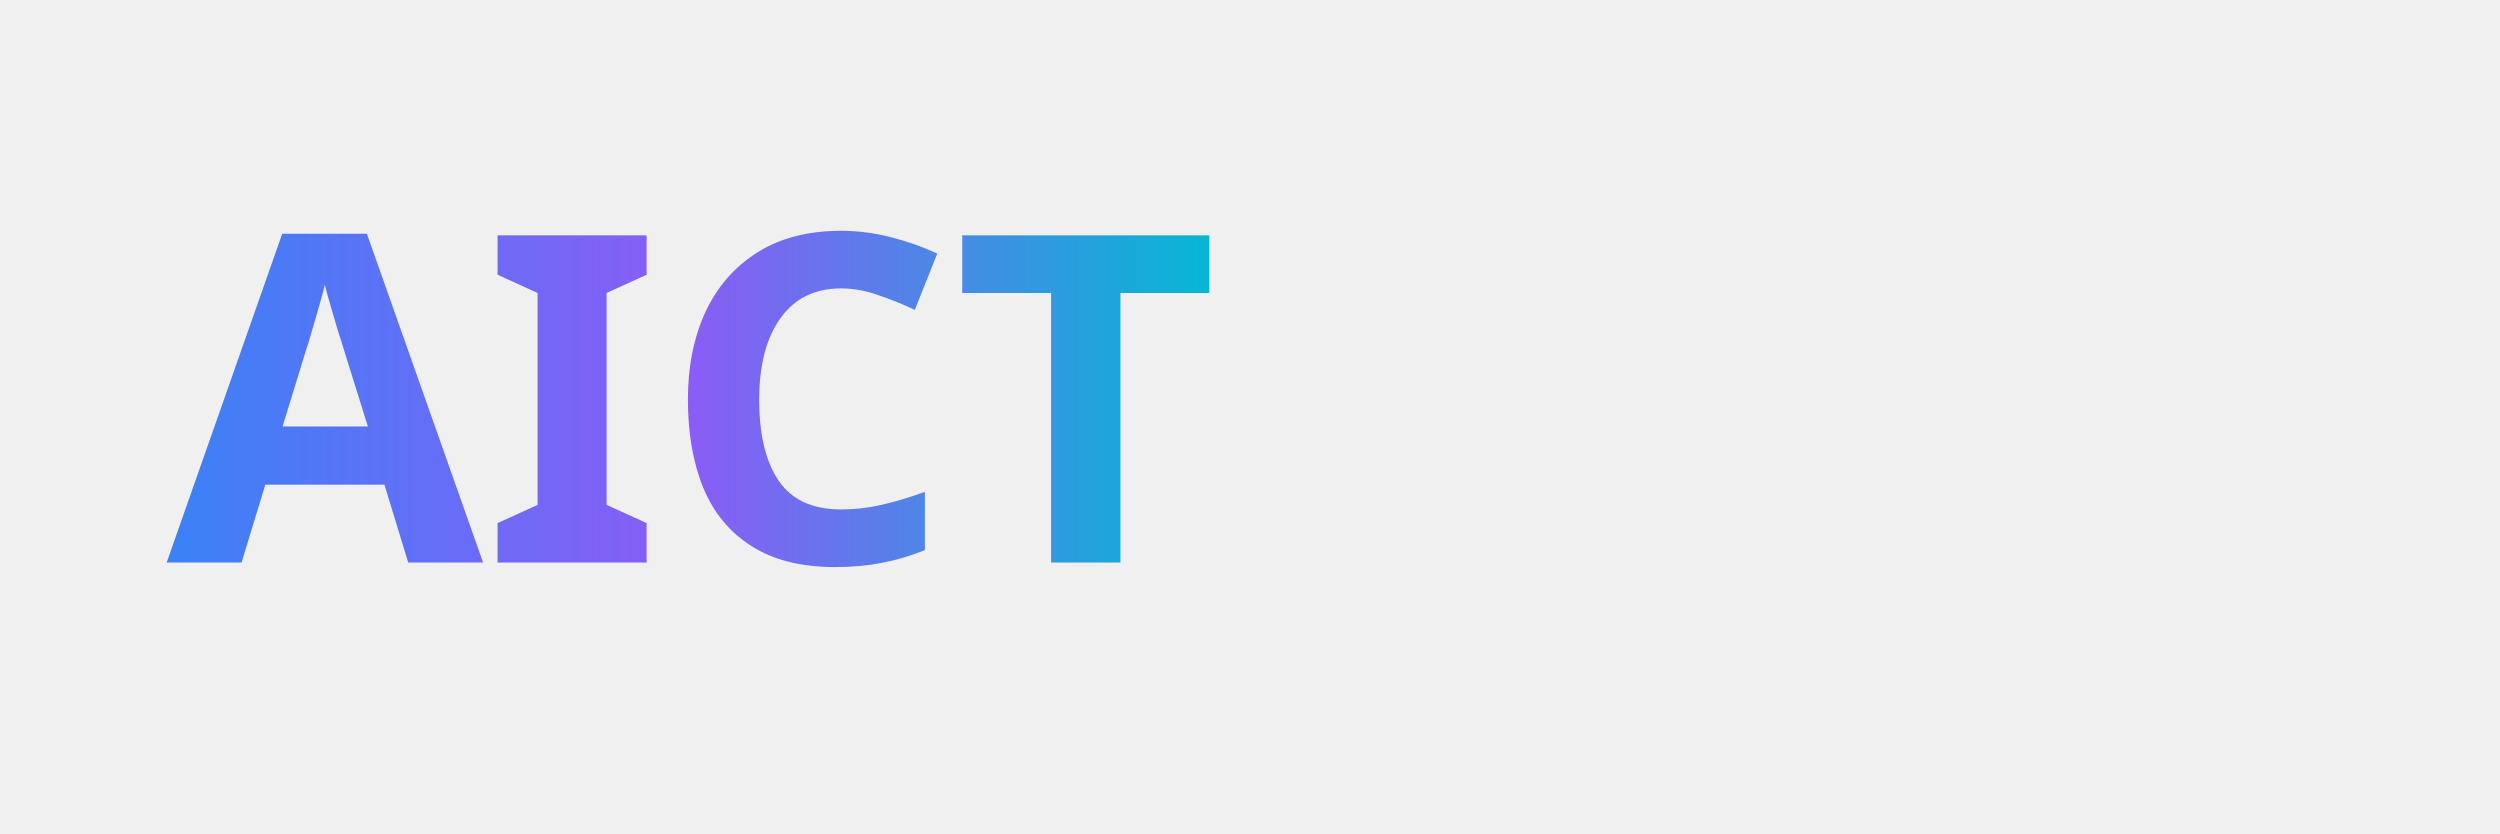
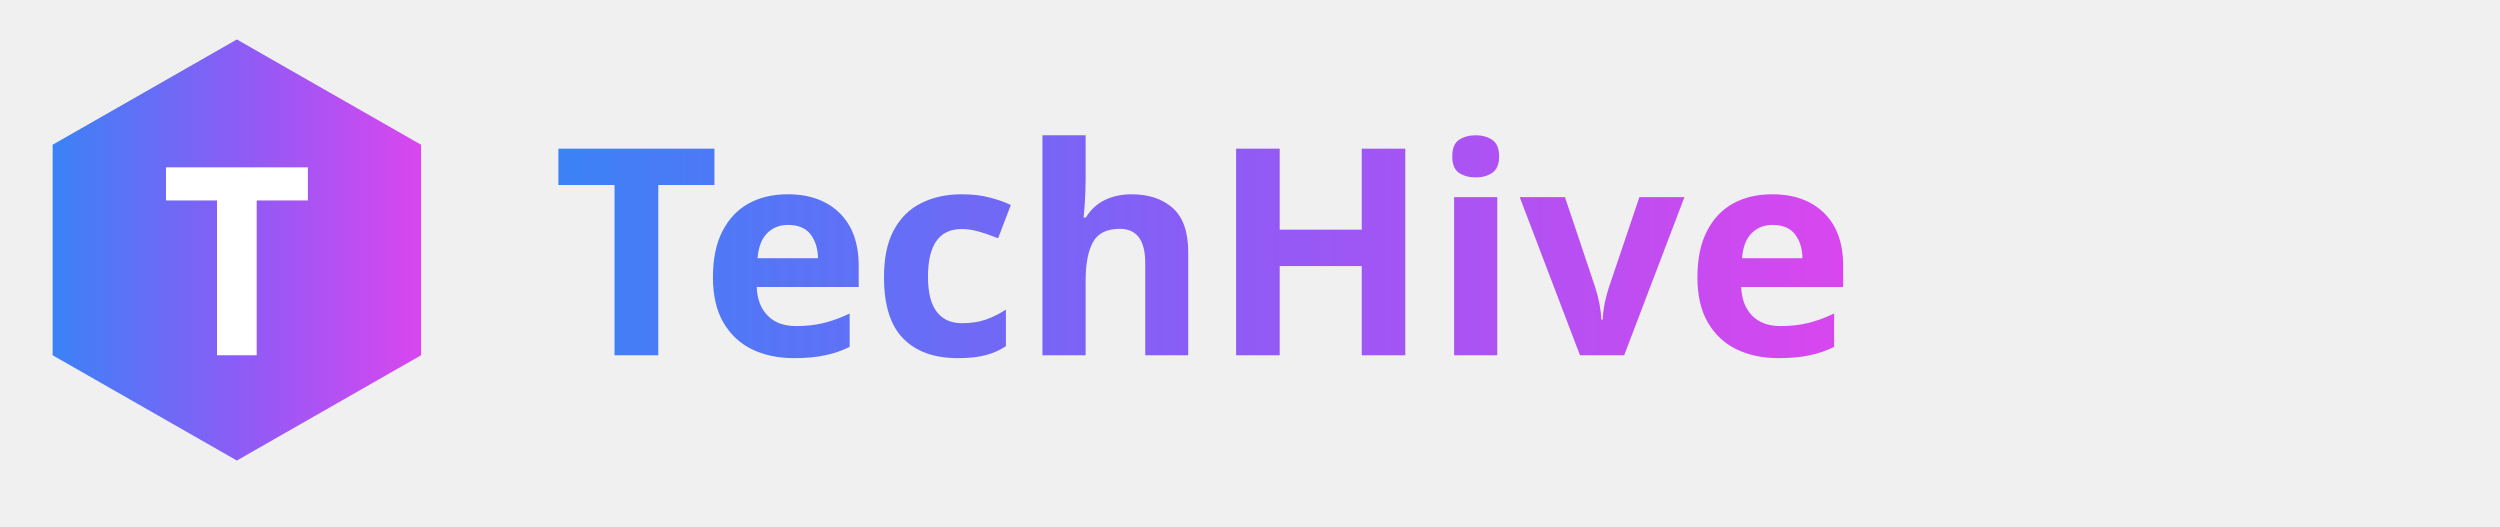
- <svg xmlns="http://www.w3.org/2000/svg" width="120" height="40" viewBox="0 0 120 40">
+ <svg xmlns="http://www.w3.org/2000/svg" width="190" height="40" viewBox="0 0 190 40">
  <defs>
    <linearGradient id="g" x1="0" x2="1">
      <stop offset="0" stop-color="#3B82F6" />
      <stop offset=".5" stop-color="#8B5CF6" />
-       <stop offset="1" stop-color="#06B6D4" />
+       <stop offset="1" stop-color="#D946EF" />
    </linearGradient>
  </defs>
-   <text x="8" y="27" font-family="sans-serif" font-size="22" font-weight="700" fill="url(#g)">AICT</text>
+   <polygon points="18,3 32,11 32,27 18,35 4,27 4,11" fill="url(#g)" />
+   <text x="18" y="27" font-family="sans-serif" font-size="20" font-weight="700" fill="#FFFFFF" text-anchor="middle">T</text>
+   <text x="42" y="27" font-family="sans-serif" font-size="22" font-weight="700" fill="url(#g)">TechHive</text>
</svg>
